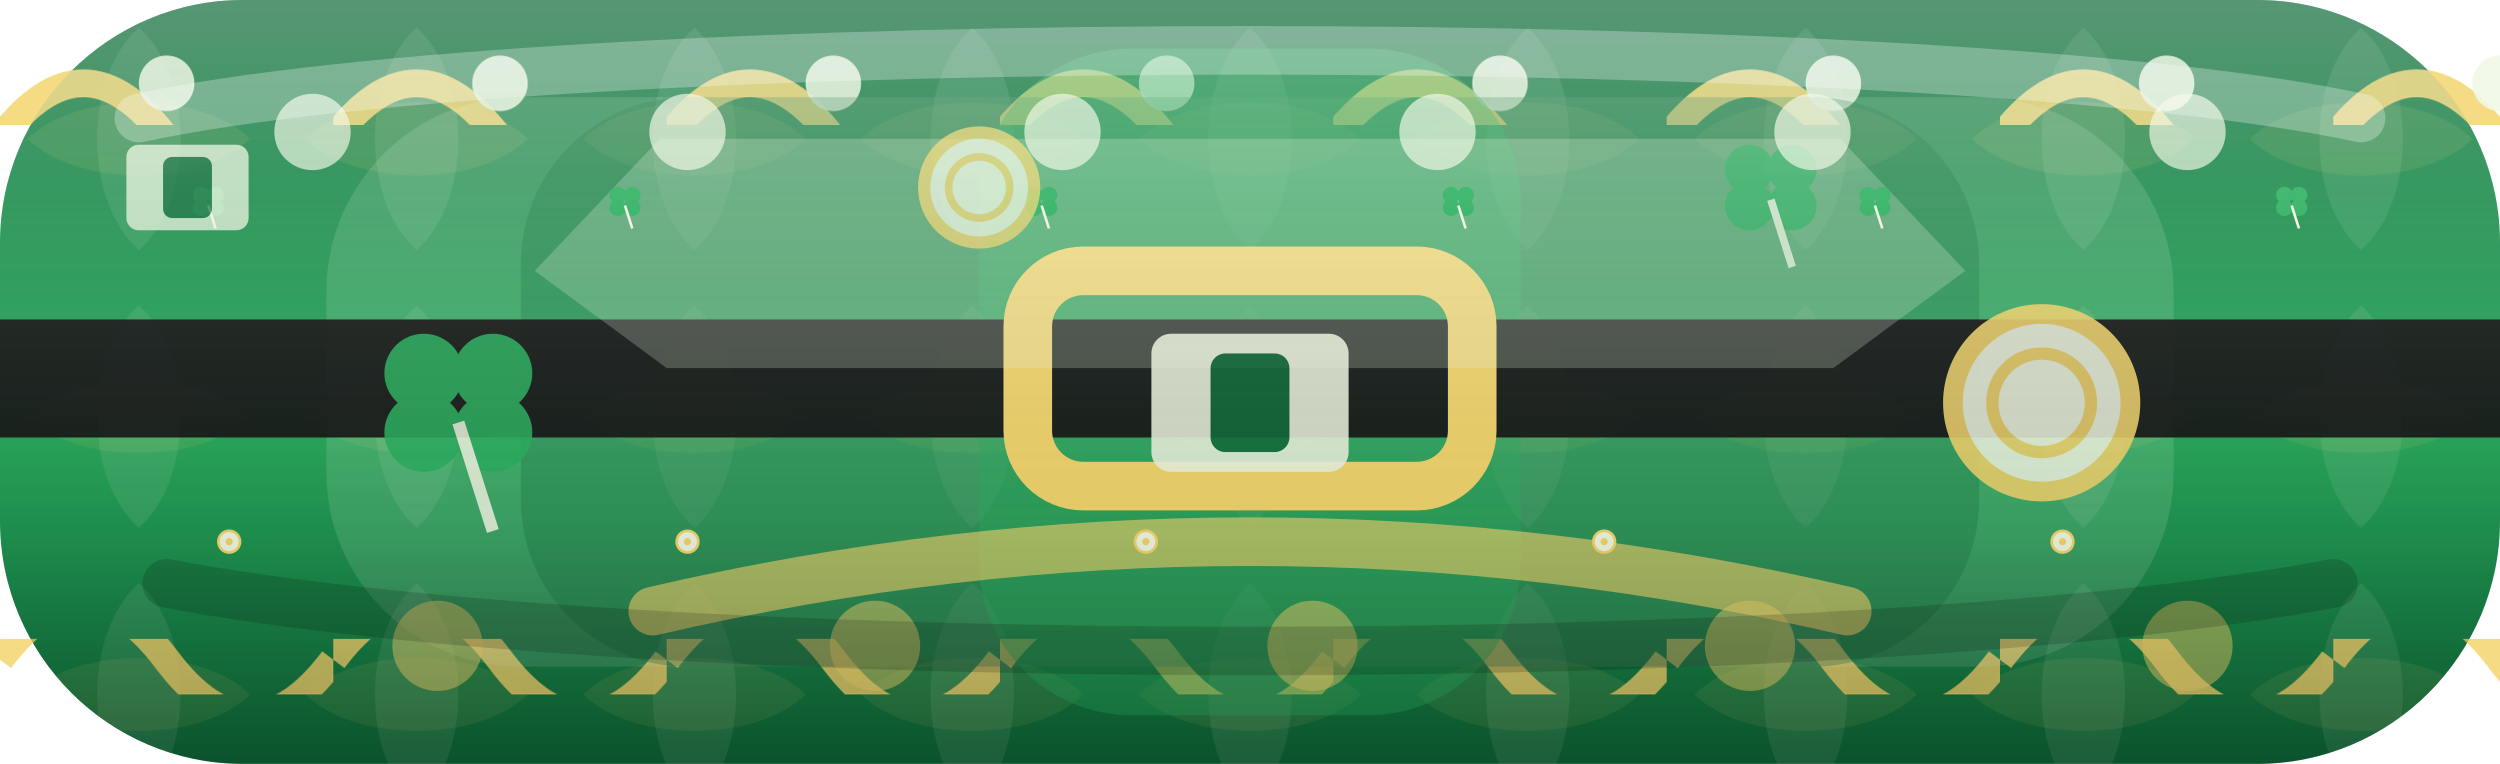
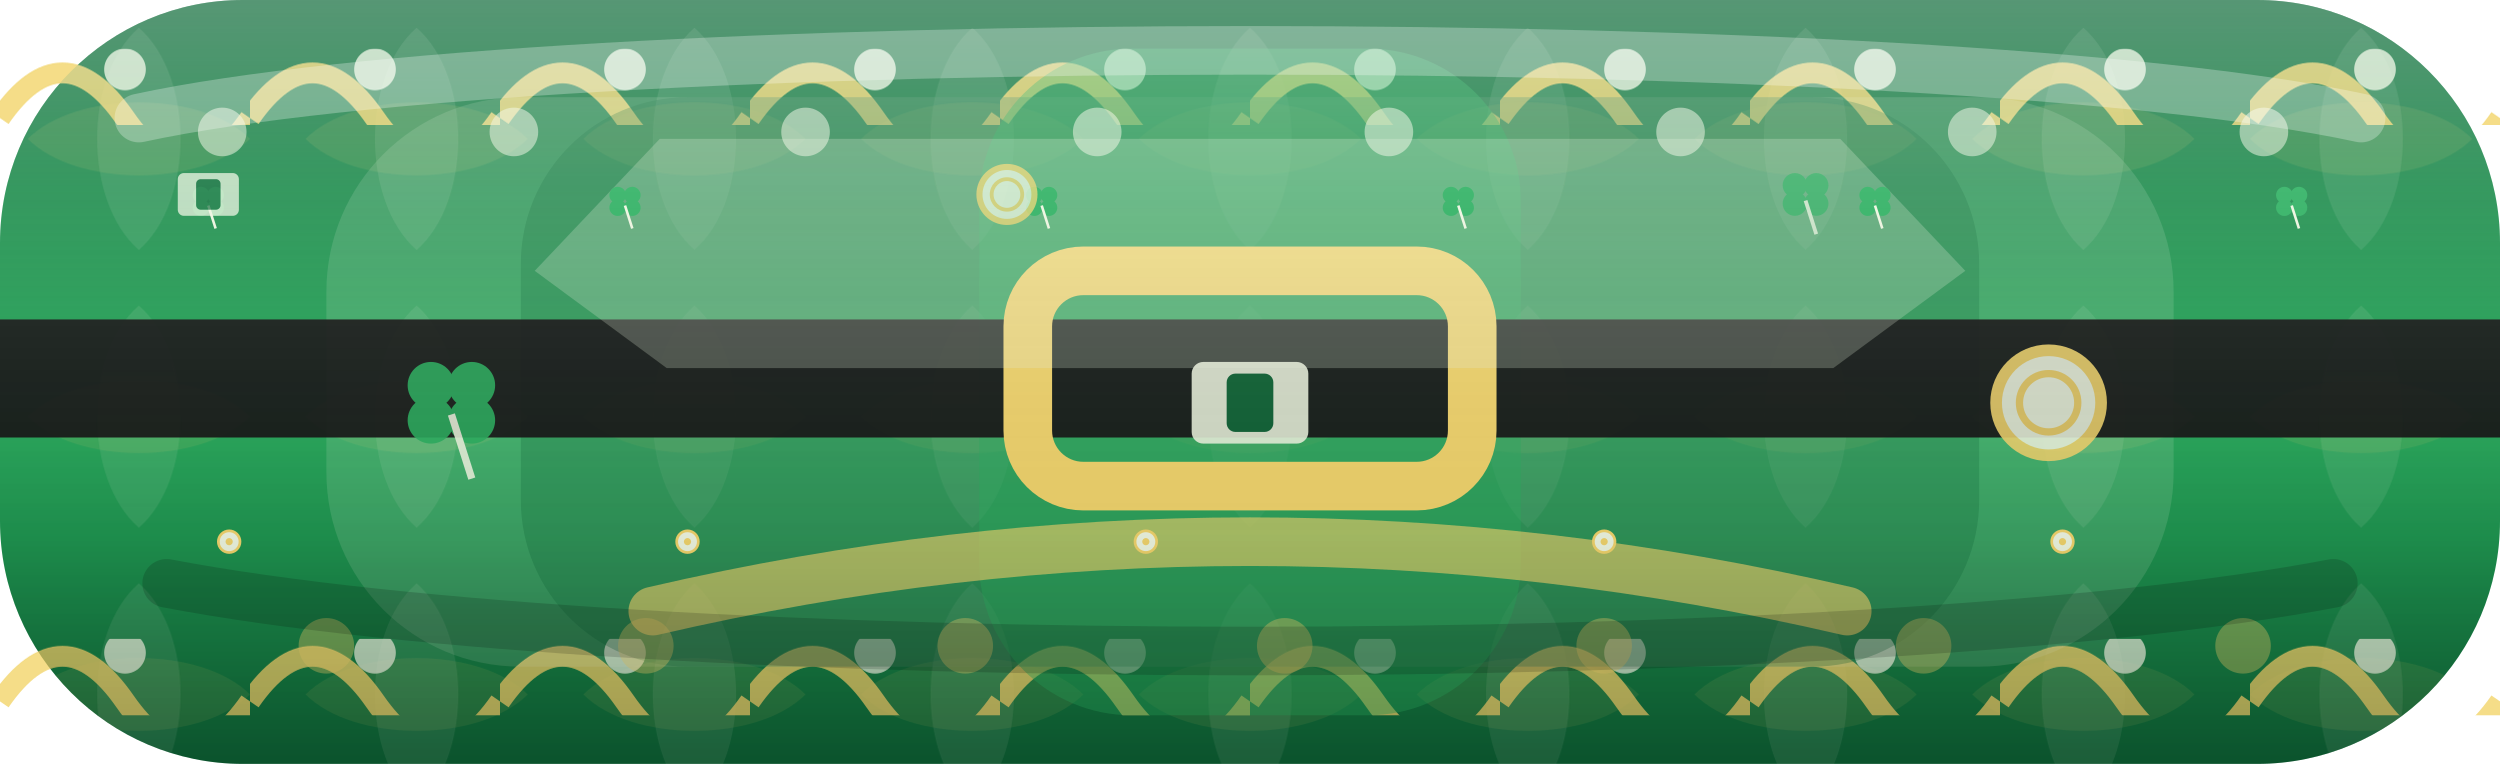
<svg xmlns="http://www.w3.org/2000/svg" width="720" height="220" viewBox="0 0 720 220">
  <defs>
    <linearGradient id="bg" x1="0" y1="0" x2="0" y2="1">
      <stop offset="0%" stop-color="#0e6a39" />
      <stop offset="52%" stop-color="#2ab05f" />
      <stop offset="100%" stop-color="#0e6a39" />
    </linearGradient>
    <linearGradient id="satin" x1="0" y1="0" x2="0" y2="1">
      <stop offset="0%" stop-color="rgba(255,255,255,0.30)" />
      <stop offset="24%" stop-color="rgba(255,255,255,0.12)" />
      <stop offset="70%" stop-color="rgba(0,0,0,0.06)" />
      <stop offset="100%" stop-color="rgba(0,0,0,0.22)" />
    </linearGradient>
    <pattern id="brocade-stpatrick" width="80" height="80" patternUnits="userSpaceOnUse">
      <path d="M 40 8 C 56 22, 56 58, 40 72 C 24 58, 24 22, 40 8 Z" fill="#eff7e2" opacity="0.10" />
      <path d="M 8 40 C 22 26, 58 26, 72 40 C 58 54, 22 54, 8 40 Z" fill="#f2d56d" opacity="0.10" />
    </pattern>
-     <pattern id="trim-stpatrick" width="96" height="50" patternUnits="userSpaceOnUse">
-       <path d="M 0 40 Q 24 8 48 40 T 96 40" stroke="#f2d56d" stroke-width="8" fill="none" opacity="0.94" />
-       <circle cx="48" cy="24" r="8" fill="#eff7e2" opacity="0.9" />
+     <pattern id="trim-stpatrick" width="72" height="42" patternUnits="userSpaceOnUse">
+       <path d="M 0 34 Q 18 8 36 34 T 72 34" stroke="#f2d56d" stroke-width="6" fill="none" opacity="0.9" />
+       <circle cx="36" cy="20" r="6" fill="#eff7e2" opacity="0.84" />
    </pattern>
  </defs>
  <rect width="720" height="220" rx="70" fill="url(#bg)" />
  <rect x="0" y="0" width="720" height="220" rx="70" fill="url(#brocade-stpatrick)" />
  <rect x="0" y="14" width="720" height="22" fill="url(#trim-stpatrick)" opacity="0.90" />
  <rect x="0" y="184" width="720" height="22" fill="url(#trim-stpatrick)" opacity="0.90" />
  <rect x="94" y="28" width="532" height="164" rx="56" fill="#eff7e2" opacity="0.14" />
  <rect x="150" y="28" width="420" height="164" rx="48" fill="#0e6a39" opacity="0.28" />
  <rect x="282" y="14" width="156" height="192" rx="44" fill="#2ab05f" opacity="0.42" />
  <rect x="0" y="92" width="720" height="34" fill="#151515" opacity="0.94" />
  <rect x="296" y="78" width="128" height="62" rx="16" fill="none" stroke="#f2d56d" stroke-width="14" />
  <path d="M 190 40 L 530 40 L 566 78 L 528 106 L 192 106 L 154 78 Z" fill="#eff7e2" opacity="0.24" />
  <path d="M 188 176 Q 360 136 532 176" stroke="#f2d56d" stroke-width="14" fill="none" stroke-linecap="round" opacity="0.64" />
  <g transform="translate(60 58)">
    <circle cx="-2.1" cy="-1.8" r="2.4" fill="#2ab05f" />
    <circle cx="-2.1" cy="1.8" r="2.4" fill="#2ab05f" />
    <circle cx="2.1" cy="-1.8" r="2.4" fill="#2ab05f" />
    <circle cx="2.1" cy="1.8" r="2.4" fill="#2ab05f" />
    <path d="M 0 1.2 L 2.1 7.8" stroke="#eff7e2" stroke-width="0.75" />
  </g>
  <g transform="translate(180 58)">
    <circle cx="-2.1" cy="-1.8" r="2.4" fill="#2ab05f" />
    <circle cx="-2.1" cy="1.8" r="2.4" fill="#2ab05f" />
    <circle cx="2.1" cy="-1.8" r="2.4" fill="#2ab05f" />
    <circle cx="2.1" cy="1.8" r="2.4" fill="#2ab05f" />
    <path d="M 0 1.2 L 2.1 7.8" stroke="#eff7e2" stroke-width="0.75" />
  </g>
  <g transform="translate(300 58)">
    <circle cx="-2.1" cy="-1.8" r="2.4" fill="#2ab05f" />
    <circle cx="-2.1" cy="1.8" r="2.4" fill="#2ab05f" />
    <circle cx="2.1" cy="-1.8" r="2.4" fill="#2ab05f" />
    <circle cx="2.1" cy="1.8" r="2.4" fill="#2ab05f" />
    <path d="M 0 1.2 L 2.1 7.8" stroke="#eff7e2" stroke-width="0.75" />
  </g>
  <g transform="translate(420 58)">
    <circle cx="-2.1" cy="-1.8" r="2.4" fill="#2ab05f" />
    <circle cx="-2.1" cy="1.8" r="2.4" fill="#2ab05f" />
    <circle cx="2.1" cy="-1.8" r="2.4" fill="#2ab05f" />
    <circle cx="2.1" cy="1.8" r="2.4" fill="#2ab05f" />
    <path d="M 0 1.2 L 2.1 7.8" stroke="#eff7e2" stroke-width="0.75" />
  </g>
  <g transform="translate(540 58)">
    <circle cx="-2.1" cy="-1.8" r="2.4" fill="#2ab05f" />
    <circle cx="-2.1" cy="1.8" r="2.4" fill="#2ab05f" />
    <circle cx="2.1" cy="-1.8" r="2.4" fill="#2ab05f" />
    <circle cx="2.1" cy="1.8" r="2.4" fill="#2ab05f" />
    <path d="M 0 1.2 L 2.1 7.8" stroke="#eff7e2" stroke-width="0.75" />
  </g>
  <g transform="translate(660 58)">
    <circle cx="-2.1" cy="-1.8" r="2.4" fill="#2ab05f" />
    <circle cx="-2.1" cy="1.8" r="2.4" fill="#2ab05f" />
    <circle cx="2.1" cy="-1.8" r="2.4" fill="#2ab05f" />
    <circle cx="2.1" cy="1.8" r="2.4" fill="#2ab05f" />
    <path d="M 0 1.2 L 2.1 7.8" stroke="#eff7e2" stroke-width="0.75" />
  </g>
  <g transform="translate(66 156)">
    <circle r="3.12" fill="#eff7e2" stroke="#f2d56d" stroke-width="0.78" />
    <circle r="1.04" fill="#f2d56d" />
  </g>
  <g transform="translate(198 156)">
    <circle r="3.12" fill="#eff7e2" stroke="#f2d56d" stroke-width="0.78" />
    <circle r="1.04" fill="#f2d56d" />
  </g>
  <g transform="translate(330 156)">
    <circle r="3.12" fill="#eff7e2" stroke="#f2d56d" stroke-width="0.78" />
    <circle r="1.04" fill="#f2d56d" />
  </g>
  <g transform="translate(462 156)">
    <circle r="3.12" fill="#eff7e2" stroke="#f2d56d" stroke-width="0.78" />
    <circle r="1.04" fill="#f2d56d" />
  </g>
  <g transform="translate(594 156)">
    <circle r="3.12" fill="#eff7e2" stroke="#f2d56d" stroke-width="0.78" />
    <circle r="1.04" fill="#f2d56d" />
  </g>
  <g opacity="0.74">
-     <g transform="translate(54 54)">
-       <rect x="-17.6" y="-12.32" width="35.2" height="24.64" rx="3.52" fill="#eff7e2" />
-       <rect x="-7.04" y="-8.8" width="14.08" height="17.6" rx="2.64" fill="#0e6a39" />
+     <g transform="translate(60 56)">
+       <rect x="-8.8" y="-6.16" width="17.6" height="12.32" rx="1.76" fill="#eff7e2" />
+       <rect x="-3.52" y="-4.4" width="7.04" height="8.8" rx="1.32" fill="#0e6a39" />
    </g>
-     <g transform="translate(282 54)">
-       <circle r="15.84" fill="#eff7e2" stroke="#f2d56d" stroke-width="3.52" />
-       <circle r="8.8" fill="none" stroke="#f2d56d" stroke-width="2.2" />
+     <g transform="translate(290 56)">
+       <circle r="7.92" fill="#eff7e2" stroke="#f2d56d" stroke-width="1.76" />
+       <circle r="4.4" fill="none" stroke="#f2d56d" stroke-width="1.1" />
    </g>
-     <g transform="translate(510 54)">
-       <circle cx="-6.16" cy="-5.28" r="7.04" fill="#2ab05f" />
-       <circle cx="-6.16" cy="5.28" r="7.04" fill="#2ab05f" />
-       <circle cx="6.16" cy="-5.28" r="7.04" fill="#2ab05f" />
-       <circle cx="6.16" cy="5.28" r="7.04" fill="#2ab05f" />
-       <path d="M 0 3.52 L 6.16 22.88" stroke="#eff7e2" stroke-width="2.2" />
+     <g transform="translate(520 56)">
+       <circle cx="-3.08" cy="-2.64" r="3.52" fill="#2ab05f" />
+       <circle cx="-3.08" cy="2.64" r="3.52" fill="#2ab05f" />
+       <circle cx="3.08" cy="-2.64" r="3.52" fill="#2ab05f" />
+       <circle cx="3.08" cy="2.64" r="3.52" fill="#2ab05f" />
+       <path d="M 0 1.76 L 3.08 11.44" stroke="#eff7e2" stroke-width="1.1" />
    </g>
  </g>
  <g opacity="0.88">
-     <g transform="translate(132 116)">
-       <circle cx="-9.94" cy="-8.52" r="11.36" fill="#2ab05f" />
-       <circle cx="-9.94" cy="8.52" r="11.36" fill="#2ab05f" />
-       <circle cx="9.94" cy="-8.52" r="11.36" fill="#2ab05f" />
-       <circle cx="9.94" cy="8.52" r="11.36" fill="#2ab05f" />
-       <path d="M 0 5.68 L 9.94 36.92" stroke="#eff7e2" stroke-width="3.55" />
+     <g transform="translate(130 116)">
+       <circle cx="-5.88" cy="-5.04" r="6.72" fill="#2ab05f" />
+       <circle cx="-5.88" cy="5.04" r="6.72" fill="#2ab05f" />
+       <circle cx="5.88" cy="-5.04" r="6.72" fill="#2ab05f" />
+       <circle cx="5.88" cy="5.04" r="6.72" fill="#2ab05f" />
+       <path d="M 0 3.36 L 5.88 21.84" stroke="#eff7e2" stroke-width="2.1" />
    </g>
    <g transform="translate(360 116)">
-       <rect x="-28.4" y="-19.88" width="56.8" height="39.76" rx="5.68" fill="#eff7e2" />
-       <rect x="-11.36" y="-14.2" width="22.72" height="28.4" rx="4.26" fill="#0e6a39" />
+       <rect x="-16.8" y="-11.76" width="33.6" height="23.52" rx="3.36" fill="#eff7e2" />
+       <rect x="-6.72" y="-8.4" width="13.44" height="16.8" rx="2.52" fill="#0e6a39" />
    </g>
-     <g transform="translate(588 116)">
-       <circle r="25.56" fill="#eff7e2" stroke="#f2d56d" stroke-width="5.68" />
-       <circle r="14.2" fill="none" stroke="#f2d56d" stroke-width="3.55" />
+     <g transform="translate(590 116)">
+       <circle r="15.12" fill="#eff7e2" stroke="#f2d56d" stroke-width="3.36" />
+       <circle r="8.4" fill="none" stroke="#f2d56d" stroke-width="2.1" />
    </g>
  </g>
-   <g opacity="0.82">
-     <circle cx="90" cy="38" r="11" fill="#eff7e2" opacity="0.82" />
-     <circle cx="198" cy="38" r="11" fill="#eff7e2" opacity="0.82" />
-     <circle cx="306" cy="38" r="11" fill="#eff7e2" opacity="0.82" />
-     <circle cx="414" cy="38" r="11" fill="#eff7e2" opacity="0.82" />
-     <circle cx="522" cy="38" r="11" fill="#eff7e2" opacity="0.82" />
-     <circle cx="630" cy="38" r="11" fill="#eff7e2" opacity="0.82" />
+   <g opacity="0.74">
+     <circle cx="64" cy="38" r="7" fill="#eff7e2" opacity="0.7" />
+     <circle cx="148" cy="38" r="7" fill="#eff7e2" opacity="0.7" />
+     <circle cx="232" cy="38" r="7" fill="#eff7e2" opacity="0.7" />
+     <circle cx="316" cy="38" r="7" fill="#eff7e2" opacity="0.7" />
+     <circle cx="400" cy="38" r="7" fill="#eff7e2" opacity="0.7" />
+     <circle cx="484" cy="38" r="7" fill="#eff7e2" opacity="0.7" />
+     <circle cx="568" cy="38" r="7" fill="#eff7e2" opacity="0.7" />
+     <circle cx="652" cy="38" r="7" fill="#eff7e2" opacity="0.7" />
  </g>
-   <g opacity="0.72">
-     <circle cx="126" cy="186" r="13" fill="#f2d56d" opacity="0.72" />
-     <circle cx="252" cy="186" r="13" fill="#f2d56d" opacity="0.72" />
-     <circle cx="378" cy="186" r="13" fill="#f2d56d" opacity="0.72" />
-     <circle cx="504" cy="186" r="13" fill="#f2d56d" opacity="0.72" />
-     <circle cx="630" cy="186" r="13" fill="#f2d56d" opacity="0.72" />
+   <g opacity="0.64">
+     <circle cx="94" cy="186" r="8" fill="#f2d56d" opacity="0.62" />
+     <circle cx="186" cy="186" r="8" fill="#f2d56d" opacity="0.62" />
+     <circle cx="278" cy="186" r="8" fill="#f2d56d" opacity="0.62" />
+     <circle cx="370" cy="186" r="8" fill="#f2d56d" opacity="0.62" />
+     <circle cx="462" cy="186" r="8" fill="#f2d56d" opacity="0.62" />
+     <circle cx="554" cy="186" r="8" fill="#f2d56d" opacity="0.62" />
+     <circle cx="646" cy="186" r="8" fill="#f2d56d" opacity="0.62" />
  </g>
  <rect x="0" y="0" width="720" height="220" rx="70" fill="url(#satin)" />
  <path d="M 40 34 C 160 8, 560 8, 680 34" stroke="rgba(255,255,255,0.28)" stroke-width="14" stroke-linecap="round" fill="none" />
  <path d="M 48 168 C 184 194, 536 194, 672 168" stroke="rgba(0,0,0,0.16)" stroke-width="14" stroke-linecap="round" fill="none" />
</svg>
